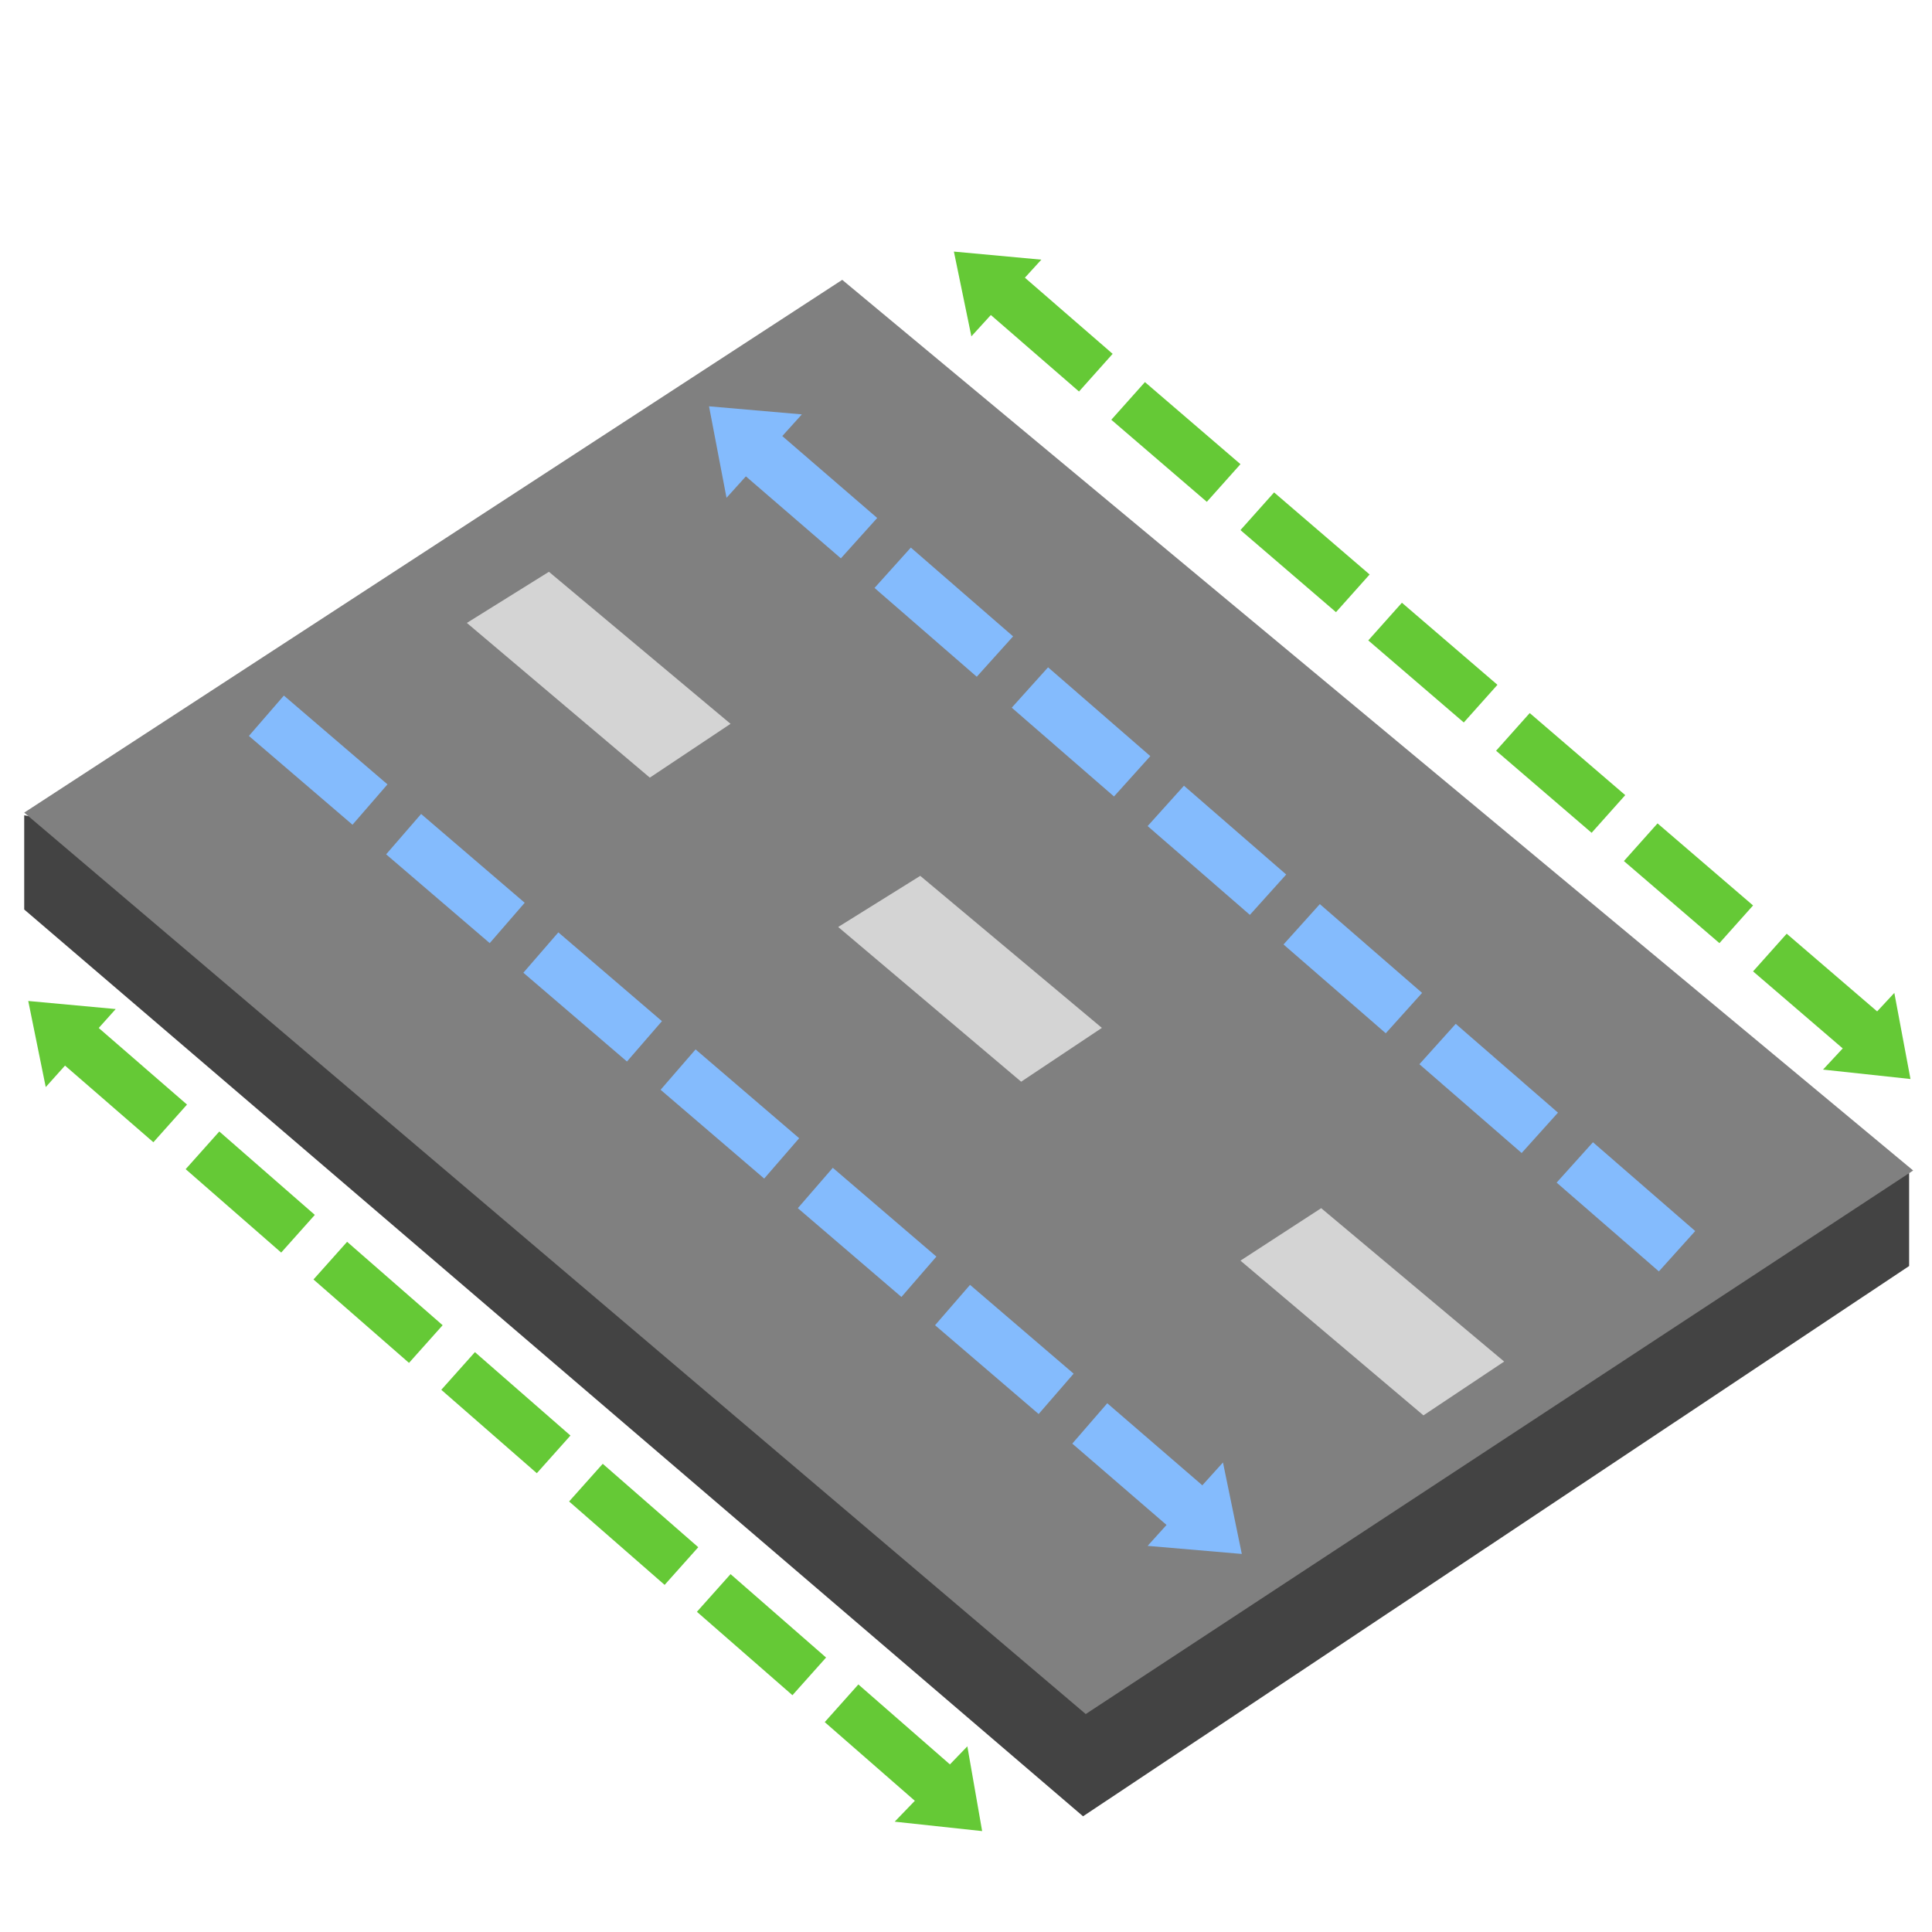
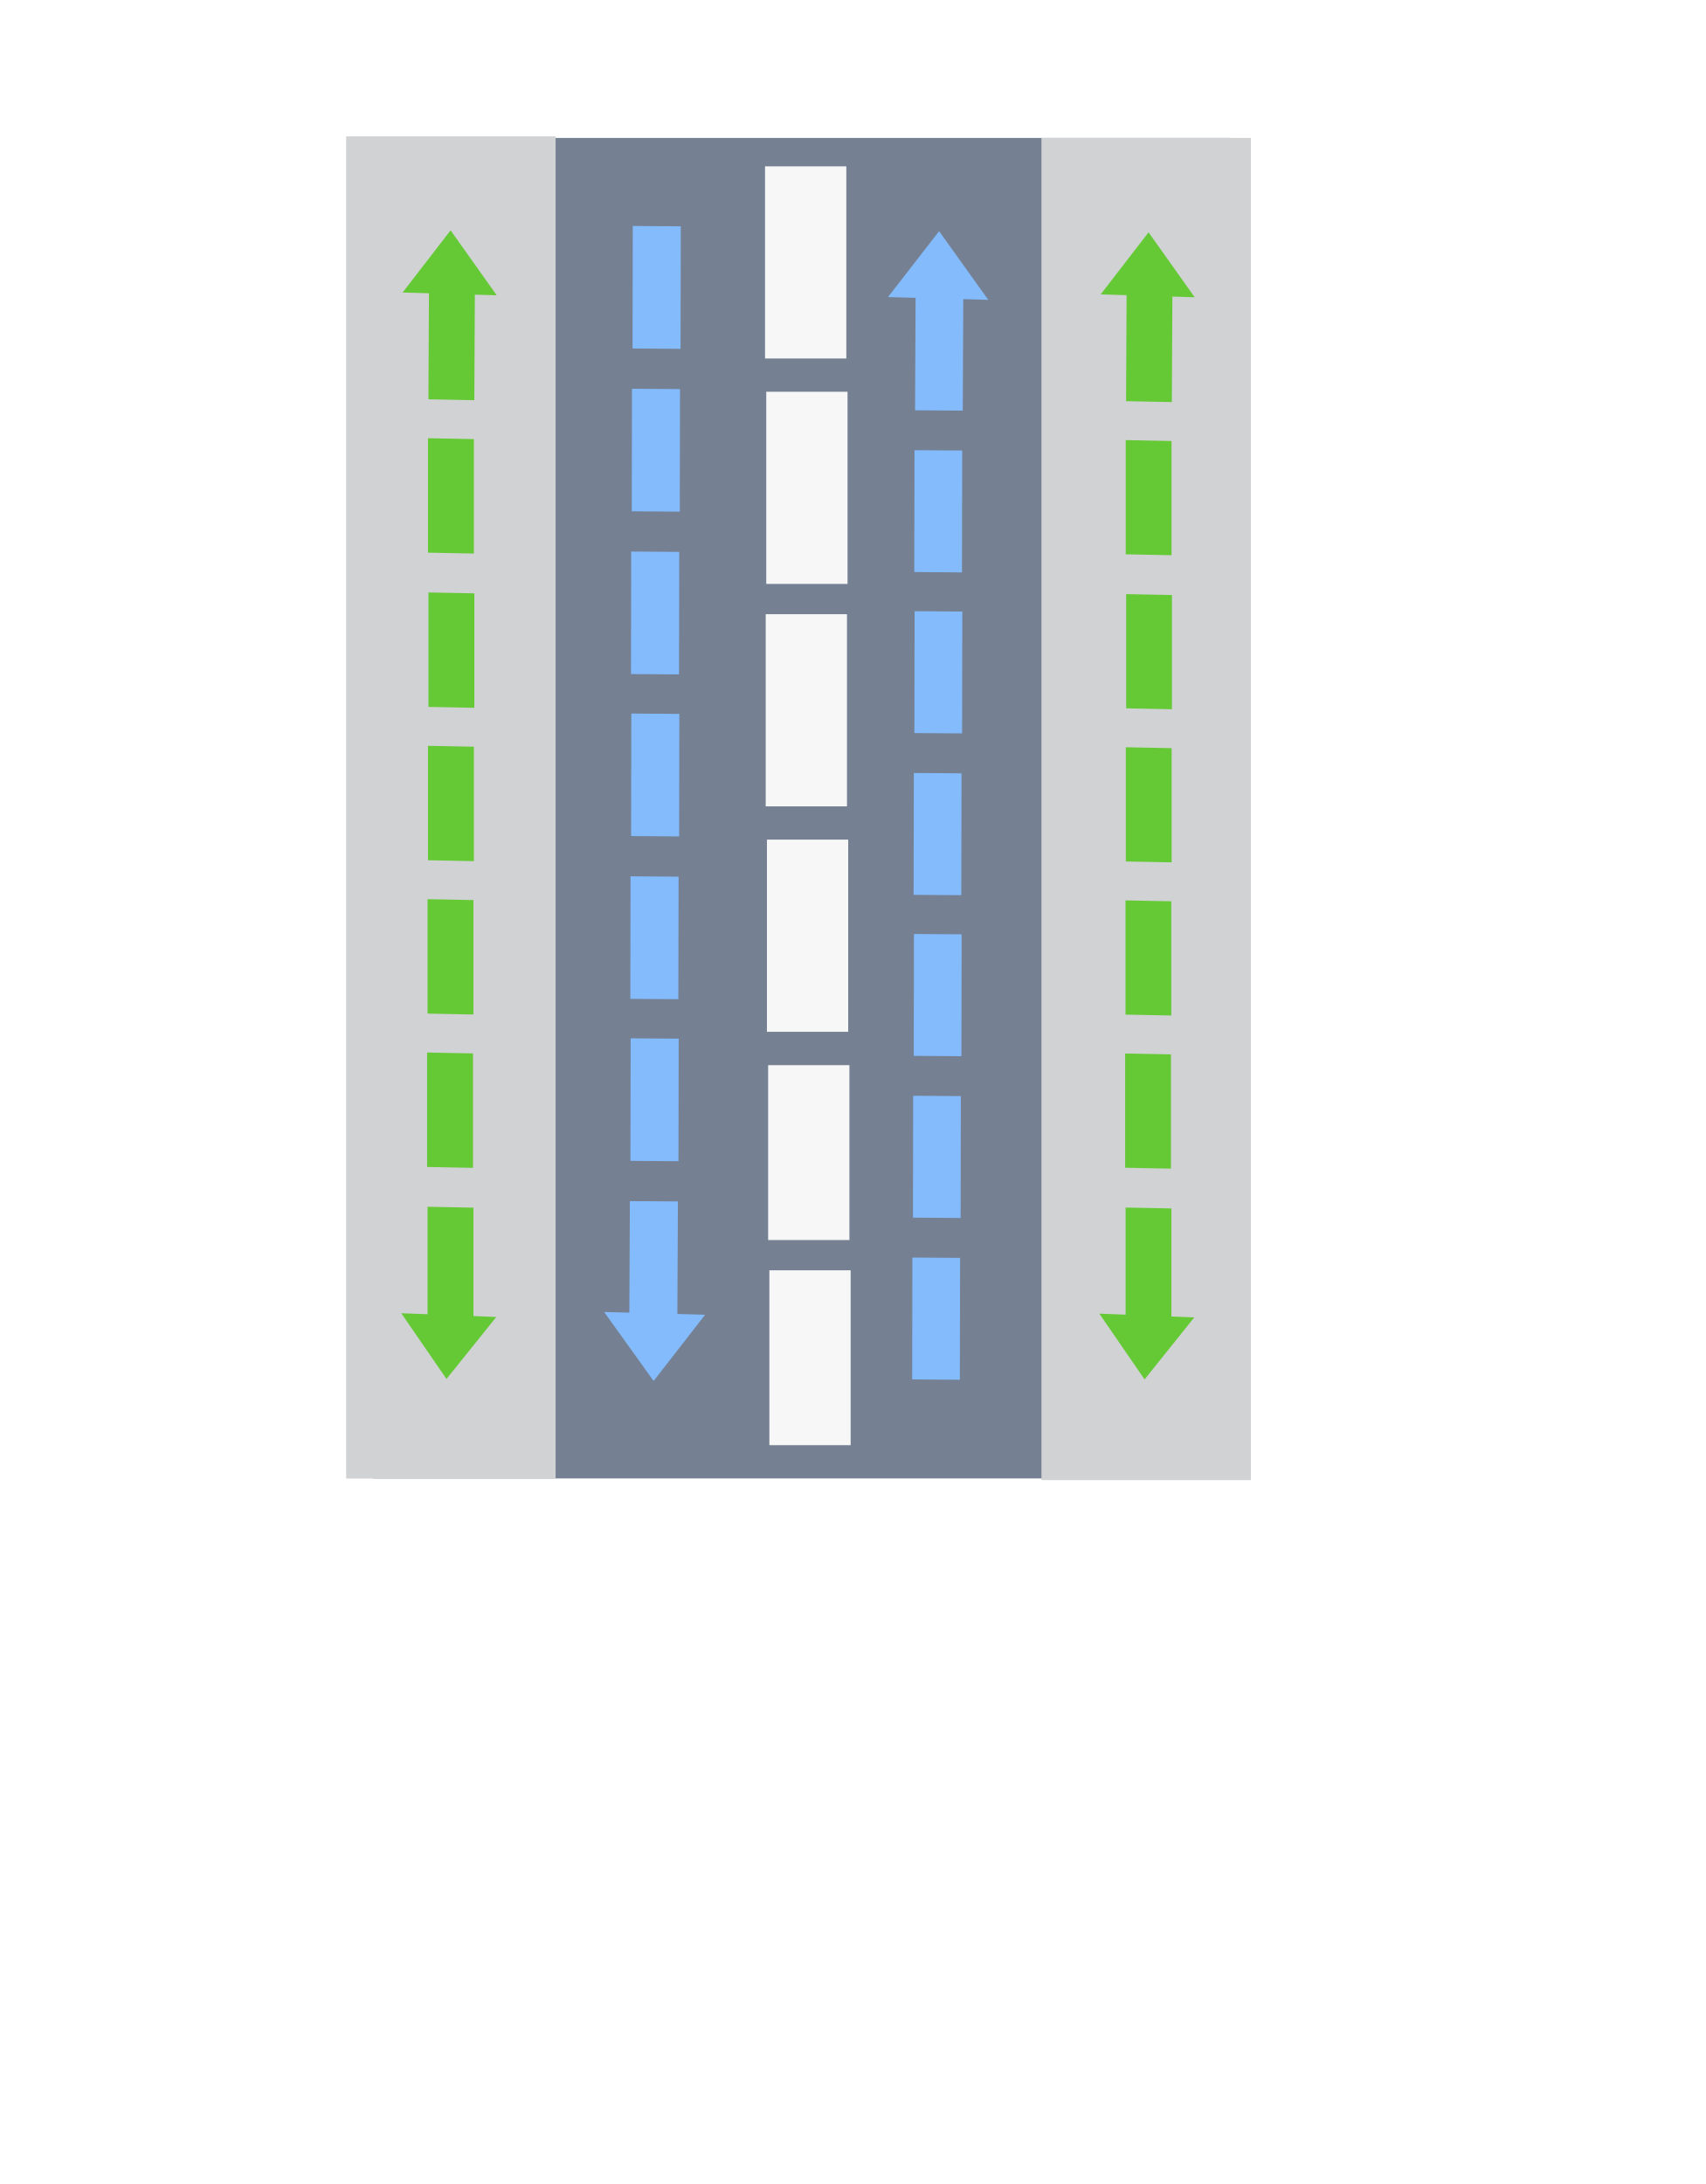
- <svg xmlns="http://www.w3.org/2000/svg" xmlns:xlink="http://www.w3.org/1999/xlink" version="1.1" id="a" x="0px" y="0px" viewBox="0 0 143.6 143.6" style="enable-background:new 0 0 143.6 143.6;" xml:space="preserve">
-   <style type="text/css">
- 	.st0{display:none;}
- 	.st1{display:inline;}
- 	.st2{display:inline;clip-path:url(#SVGID_00000057864321447353644630000015706269440888311472_);}
- 	.st3{fill:#706428;}
- 	.st4{fill:#B47300;}
- 	.st5{fill:#9A8A39;}
- 	.st6{fill:#E39C03;}
- 	.st7{fill:#7AC6FF;}
- 	.st8{fill:#4D4324;}
- 	.st9{fill:#755902;}
- 	.st10{fill:#748991;}
- 	.st11{fill:#8D5B03;}
- 	.st12{fill:#4A6068;}
- 	.st13{fill:#4E7989;}
- 	.st14{fill:#808080;}
- 	.st15{fill:#434343;}
- 	.st16{fill:#929191;}
- 	.st17{fill:#716E6E;}
- 	.st18{fill:#D4D4D4;}
- 	.st19{fill:#65C936;}
- 	.st20{fill:#84BBFD;}
- </style>
-   <g class="st0">
-     <defs>
-       <rect id="SVGID_1_" width="143.6" height="143.6" />
-     </defs>
-     <clipPath id="SVGID_00000030469232221334151320000000980738085885810619_" class="st1">
-       <use xlink:href="#SVGID_1_" style="overflow:visible;" />
-     </clipPath>
-     <g style="display:inline;clip-path:url(#SVGID_00000030469232221334151320000000980738085885810619_);">
-       <g id="c">
-         <path id="d" class="st3" d="M125.3,100.6l-17-17.3c0,0-9.7,6.2-9,7.1s20.9,20.2,20.9,20.2S125.3,100.6,125.3,100.6z" />
-         <path id="e" class="st4" d="M114.1,109.5l-17-17.3c0,0-9.7,6.2-9,7.1s20.9,20.2,20.9,20.2S114.1,109.5,114.1,109.5z" />
-         <path id="f" d="M100.7,116.2l-17-17.3c0,0-9.7,6.2-9,7.1s20.9,20.2,20.9,20.2S100.7,116.2,100.7,116.2z" />
-         <path id="g" class="st5" d="M125.8,102.9l-17.6-17.3c0,0-5,1.8-4.3,2.7s19.2,17.7,19.2,17.7L125.8,102.9L125.8,102.9z" />
-         <path id="h" class="st6" d="M114.6,109.6L97.1,92.3c0,0-5,1.8-4.3,2.7s19.2,17.7,19.2,17.7L114.6,109.6L114.6,109.6z" />
-         <path id="i" class="st7" d="M101.2,116.3L83.6,99.1c0,0-5,1.8-4.3,2.7s19.2,17.7,19.2,17.7L101.2,116.3L101.2,116.3z" />
-         <path id="j" d="M110.9,101.7c1.1-2.5,3.1-4.4,5.6-5.3c4-1.1,5,0,5,0l-4.5-4.4l-12.3,3.6L110.9,101.7z" />
-         <path id="k" d="M99.7,110.7c1.1-2.5,3.1-4.4,5.6-5.3c4-1.1,5,0,5,0l-4.5-4.4l-12.3,3.6L99.7,110.7z" />
-         <path id="l" d="M86.2,117.4c1.1-2.5,3.1-4.4,5.6-5.3c4-1.1,5,0,5,0l-4.5-4.4l-12.3,3.6C80.1,111.4,86.2,117.4,86.2,117.4z" />
-         <g id="m" transform="translate(52.692 44.179) rotate(13)">
-           <path class="st8" d="M121.6,110.1c-2.2-0.5-3.4-3-2.8-5.6s2.8-4.3,5-3.8s3.4,3,2.8,5.6C125.9,108.9,123.7,110.6,121.6,110.1z" />
-           <path class="st9" d="M123.5,101.8c-1.5-0.3-3.2,1-3.6,3c-0.4,2,0.4,3.9,2,4.3s3.2-1,3.6-3C125.9,104.1,125,102.2,123.5,101.8       M124,99.6c2.8,0.6,4.4,3.8,3.7,6.9c-0.7,3.2-3.6,5.3-6.3,4.6s-4.4-3.8-3.7-6.9C118.4,101.1,121.2,99,124,99.6z" />
-         </g>
-         <g id="n" transform="translate(47.692 48.179) rotate(13)">
-           <path class="st10" d="M110.3,119.1c-2.2-0.5-3.4-3-2.8-5.6s2.8-4.3,5-3.8c2.2,0.5,3.4,3,2.8,5.6      C114.7,117.9,112.5,119.6,110.3,119.1z" />
-           <path class="st11" d="M112.3,110.8c-1.5-0.3-3.2,1-3.6,3c-0.4,2,0.4,3.9,2,4.3s3.2-1,3.6-3C114.7,113.1,113.8,111.1,112.3,110.8       M112.8,108.6c2.8,0.6,4.4,3.8,3.7,6.9c-0.7,3.2-3.6,5.3-6.3,4.6s-4.4-3.8-3.7-6.9C107.2,110,110,107.9,112.8,108.6z" />
-         </g>
-         <g id="o" transform="translate(41.692 51.179) rotate(13)">
-           <path class="st12" d="M96.9,125.8c-2.2-0.5-3.4-3-2.8-5.6s2.8-4.3,5-3.8s3.4,3,2.8,5.6S99,126.3,96.9,125.8z" />
-           <path class="st13" d="M98.8,117.5c-1.5-0.3-3.2,1-3.6,3c-0.4,2,0.4,3.9,2,4.3s3.2-1,3.6-3S100.3,117.9,98.8,117.5 M99.3,115.3      c2.8,0.6,4.4,3.8,3.7,6.9c-0.7,3.2-3.6,5.3-6.3,4.6s-4.4-3.8-3.7-6.9C93.7,116.8,96.5,114.7,99.3,115.3z" />
-         </g>
-         <path id="p" class="st14" d="M103.6,96.5l25.4-15L103.6,96.5z" />
-         <path id="q" class="st15" d="M12.1,61.5l66.4,56.9l51.9-31.9v-3.6l-75.8-50L12.1,56.9V61.5z" />
-         <path id="r" class="st16" d="M12,56.8l67,56.3L124,87L56.3,31.2L12,56.8z" />
-         <path id="s" class="st16" d="M130.5,82.7L63.2,26.4L130.5,82.7z" />
-         <path id="t" class="st17" d="M12,56.8l67,56.3l6.9-4.1L19.5,53.5L12,56.8z" />
-         <path id="u" class="st17" d="M56.2,31.2l67,56.3l7.3-4.8L63.2,26.4L56.2,31.2L56.2,31.2z" />
-         <path id="v" d="M36.9,42.6l68.2,55.8l2.8-1.6l-69-55.2L36.9,42.6L36.9,42.6z" />
-       </g>
-     </g>
-   </g>
-   <g id="a_00000132061518048307754540000008017864593264522910_">
-     <path class="st15" d="M1.8,67.6L80.5,135l61.4-40.9v-7.1L1.8,60.6V67.6z" />
-     <path class="st14" d="M1.8,60.4l78.9,67l61.5-40.4L62.6,20.8L1.8,60.4z" />
-     <path class="st18" d="M34.7,46.3l13.6,11.5l6-4L40.8,42.5L34.7,46.3z" />
-     <path class="st18" d="M92.2,93.7l13.6,11.5l6-4L98.2,89.8L92.2,93.7z" />
-     <path class="st18" d="M62.3,68.9l13.6,11.5l6-4L68.4,65.1L62.3,68.9z" />
+ <svg xmlns="http://www.w3.org/2000/svg" id="a" viewBox="0 0 153.82 196.96">
+   <defs>
+     <style>.b{fill:#84bbfd;}.c{fill:#758193;}.d{fill:#d1d2d3;}.e{fill:#65c936;}.f{fill:#f7f7f7;}</style>
+   </defs>
+   <g>
+     <rect class="c" x="33.67" y="12.44" width="77.33" height="120.89" />
+     <rect class="f" x="69" y="15" width="7.33" height="17.33" />
+     <rect class="f" x="69.11" y="35.33" width="7.33" height="17.33" />
+     <rect class="f" x="69.06" y="55.39" width="7.33" height="17.33" />
+     <rect class="f" x="69.17" y="75.72" width="7.33" height="17.33" />
+     <rect class="f" x="69.28" y="96.06" width="7.33" height="15.77" />
+     <rect class="f" x="69.39" y="114.56" width="7.33" height="15.77" />
+     <rect class="d" x="31.22" y="12.3" width="18.89" height="121.04" />
+     <rect class="d" x="93.93" y="12.44" width="18.89" height="121.04" />
  </g>
  <g>
-     <path class="st19" d="M68.4,134.2l-7.1-6.2l2.5-2.8l7.1,6.2 M58.9,126l-7.1-6.2l2.5-2.8l7.1,6.2 M49.4,117.8l-7.1-6.2l2.5-2.8   l7.1,6.2 M39.9,109.5l-7.1-6.2l2.5-2.8l7.1,6.2 M30.4,101.3l-7.1-6.2l2.5-2.8l7.1,6.2 M20.9,93.1l-7.1-6.2l2.5-2.8l7.1,6.2    M11.4,84.9L4.6,79l2.5-2.8l6.8,5.9" />
-     <polygon class="st19" points="2.1,74.4 2.1,74.4 3.4,80.8 8.6,75  " />
-     <polygon class="st19" points="73,136.1 73,136.1 71.9,129.8 66.5,135.4  " />
+     <path class="b" d="M82.27,124.4l.02-10.99,4.3,.03-.02,10.99m-4.23-14.62l.02-10.99,4.3,.03-.02,10.99m-4.23-14.62l.02-10.99,4.3,.03-.02,10.99m-4.31-14.55l.02-10.99,4.3,.03-.02,10.99m-4.23-14.62l.02-10.99,4.3,.03-.02,10.99m-4.31-14.55l.02-10.99,4.3,.03-.02,10.99m-4.23-14.62l.05-10.45,4.3,.03-.05,10.45" />
+     <polygon class="b" points="84.7 20.85 84.7 20.85 80.09 26.79 89.13 27.04 84.7 20.85" />
  </g>
  <g>
-     <path class="st20" d="M21.1,51.7l7.7,6.6l-2.6,3l-7.7-6.6 M31.3,60.5l7.7,6.6l-2.6,3l-7.7-6.6 M41.5,69.3l7.7,6.6l-2.6,3l-7.7-6.6    M51.7,78l7.7,6.6l-2.6,3L49.1,81 M61.9,86.8l7.7,6.6l-2.6,3l-7.7-6.6 M72.1,95.5l7.7,6.6l-2.6,3l-7.7-6.6 M82.3,104.3l7.3,6.3   l-2.6,3l-7.3-6.3" />
-     <polygon class="st20" points="92.3,115.5 92.3,115.5 90.9,108.7 85.3,114.9  " />
+     <path class="e" d="M38.56,119.15v-10.32l4.14,.08v10.32m-4.18-13.99v-10.32l4.14,.08v10.32m-4.1-13.91v-10.32l4.14,.08v10.32m-4.1-13.91v-10.32l4.14,.08v10.32m-4.1-13.91v-10.32l4.14,.08v10.32m-4.18-13.99v-10.32l4.14,.08v10.32m-4.1-13.91l.05-9.92,4.14,.08-.05,9.92" />
+     <polygon class="e" points="40.64 20.77 40.64 20.77 36.31 26.38 44.8 26.63 40.64 20.77" />
+     <polygon class="e" points="40.27 124.36 40.27 124.36 44.76 118.77 36.19 118.43 40.27 124.36" />
  </g>
  <g>
-     <path class="st20" d="M123.3,94.5l-7.6-6.6l2.7-3l7.6,6.6 M113.1,85.7l-7.6-6.6l2.7-3l7.6,6.6 M103,76.8l-7.6-6.6l2.7-3l7.6,6.6    M92.9,68l-7.6-6.6l2.7-3l7.6,6.6 M82.8,59.2l-7.6-6.6l2.7-3l7.6,6.6 M72.6,50.3L65,43.7l2.7-3l7.6,6.6 M62.5,41.5l-7.3-6.3l2.7-3   l7.3,6.3" />
-     <polygon class="st20" points="52.7,30.2 52.7,30.2 54,37 59.6,30.8  " />
+     <path class="e" d="M101.52,119.2v-10.3l4.13,.08v10.3m-4.17-13.97v-10.3l4.13,.08v10.3m-4.1-13.89v-10.3l4.13,.08v10.3m-4.1-13.89v-10.3l4.13,.08v10.3m-4.1-13.89v-10.3l4.13,.08v10.3m-4.17-13.97v-10.3l4.13,.08v10.3m-4.1-13.89l.05-9.91,4.13,.08-.05,9.91" />
+     <polygon class="e" points="103.59 20.95 103.59 20.95 99.27 26.55 107.75 26.81 103.59 20.95" />
+     <polygon class="e" points="103.23 124.4 103.23 124.4 107.71 118.81 99.15 118.47 103.23 124.4" />
  </g>
  <g>
-     <path class="st19" d="M137.4,78.3l-7.1-6.1l2.5-2.8l7.1,6.1 M127.8,70.1l-7.1-6.1l2.5-2.8l7.1,6.1 M118.3,61.9l-7.1-6.1l2.5-2.8   l7.1,6.1 M108.8,53.7l-7.1-6.1l2.5-2.8l7.1,6.1 M99.3,45.5l-7.1-6.1l2.5-2.8l7.1,6.1 M89.7,37.3l-7.1-6.1l2.5-2.8l7.1,6.1    M80.2,29.1l-6.8-5.9l2.5-2.8l6.8,5.9" />
-     <polygon class="st19" points="70.9,18.7 70.9,18.7 72.2,25 77.4,19.3  " />
-     <polygon class="st19" points="142,80.2 142,80.2 140.8,73.8 135.5,79.5  " />
+     <path class="b" d="M61.4,20.41l-.02,11.05-4.33-.03,.02-11.05m4.26,14.71l-.02,11.05-4.33-.03,.02-11.05m4.26,14.71l-.02,11.05-4.33-.03,.02-11.05m4.34,14.64l-.02,11.05-4.33-.03,.02-11.05m4.26,14.71l-.02,11.05-4.33-.03,.02-11.05m4.34,14.64l-.02,11.05-4.33-.03,.02-11.05m4.26,14.71l-.05,10.51-4.33-.03,.05-10.51" />
+     <polygon class="b" points="58.95 124.54 58.95 124.54 63.59 118.57 54.49 118.32 58.95 124.54" />
  </g>
</svg>
